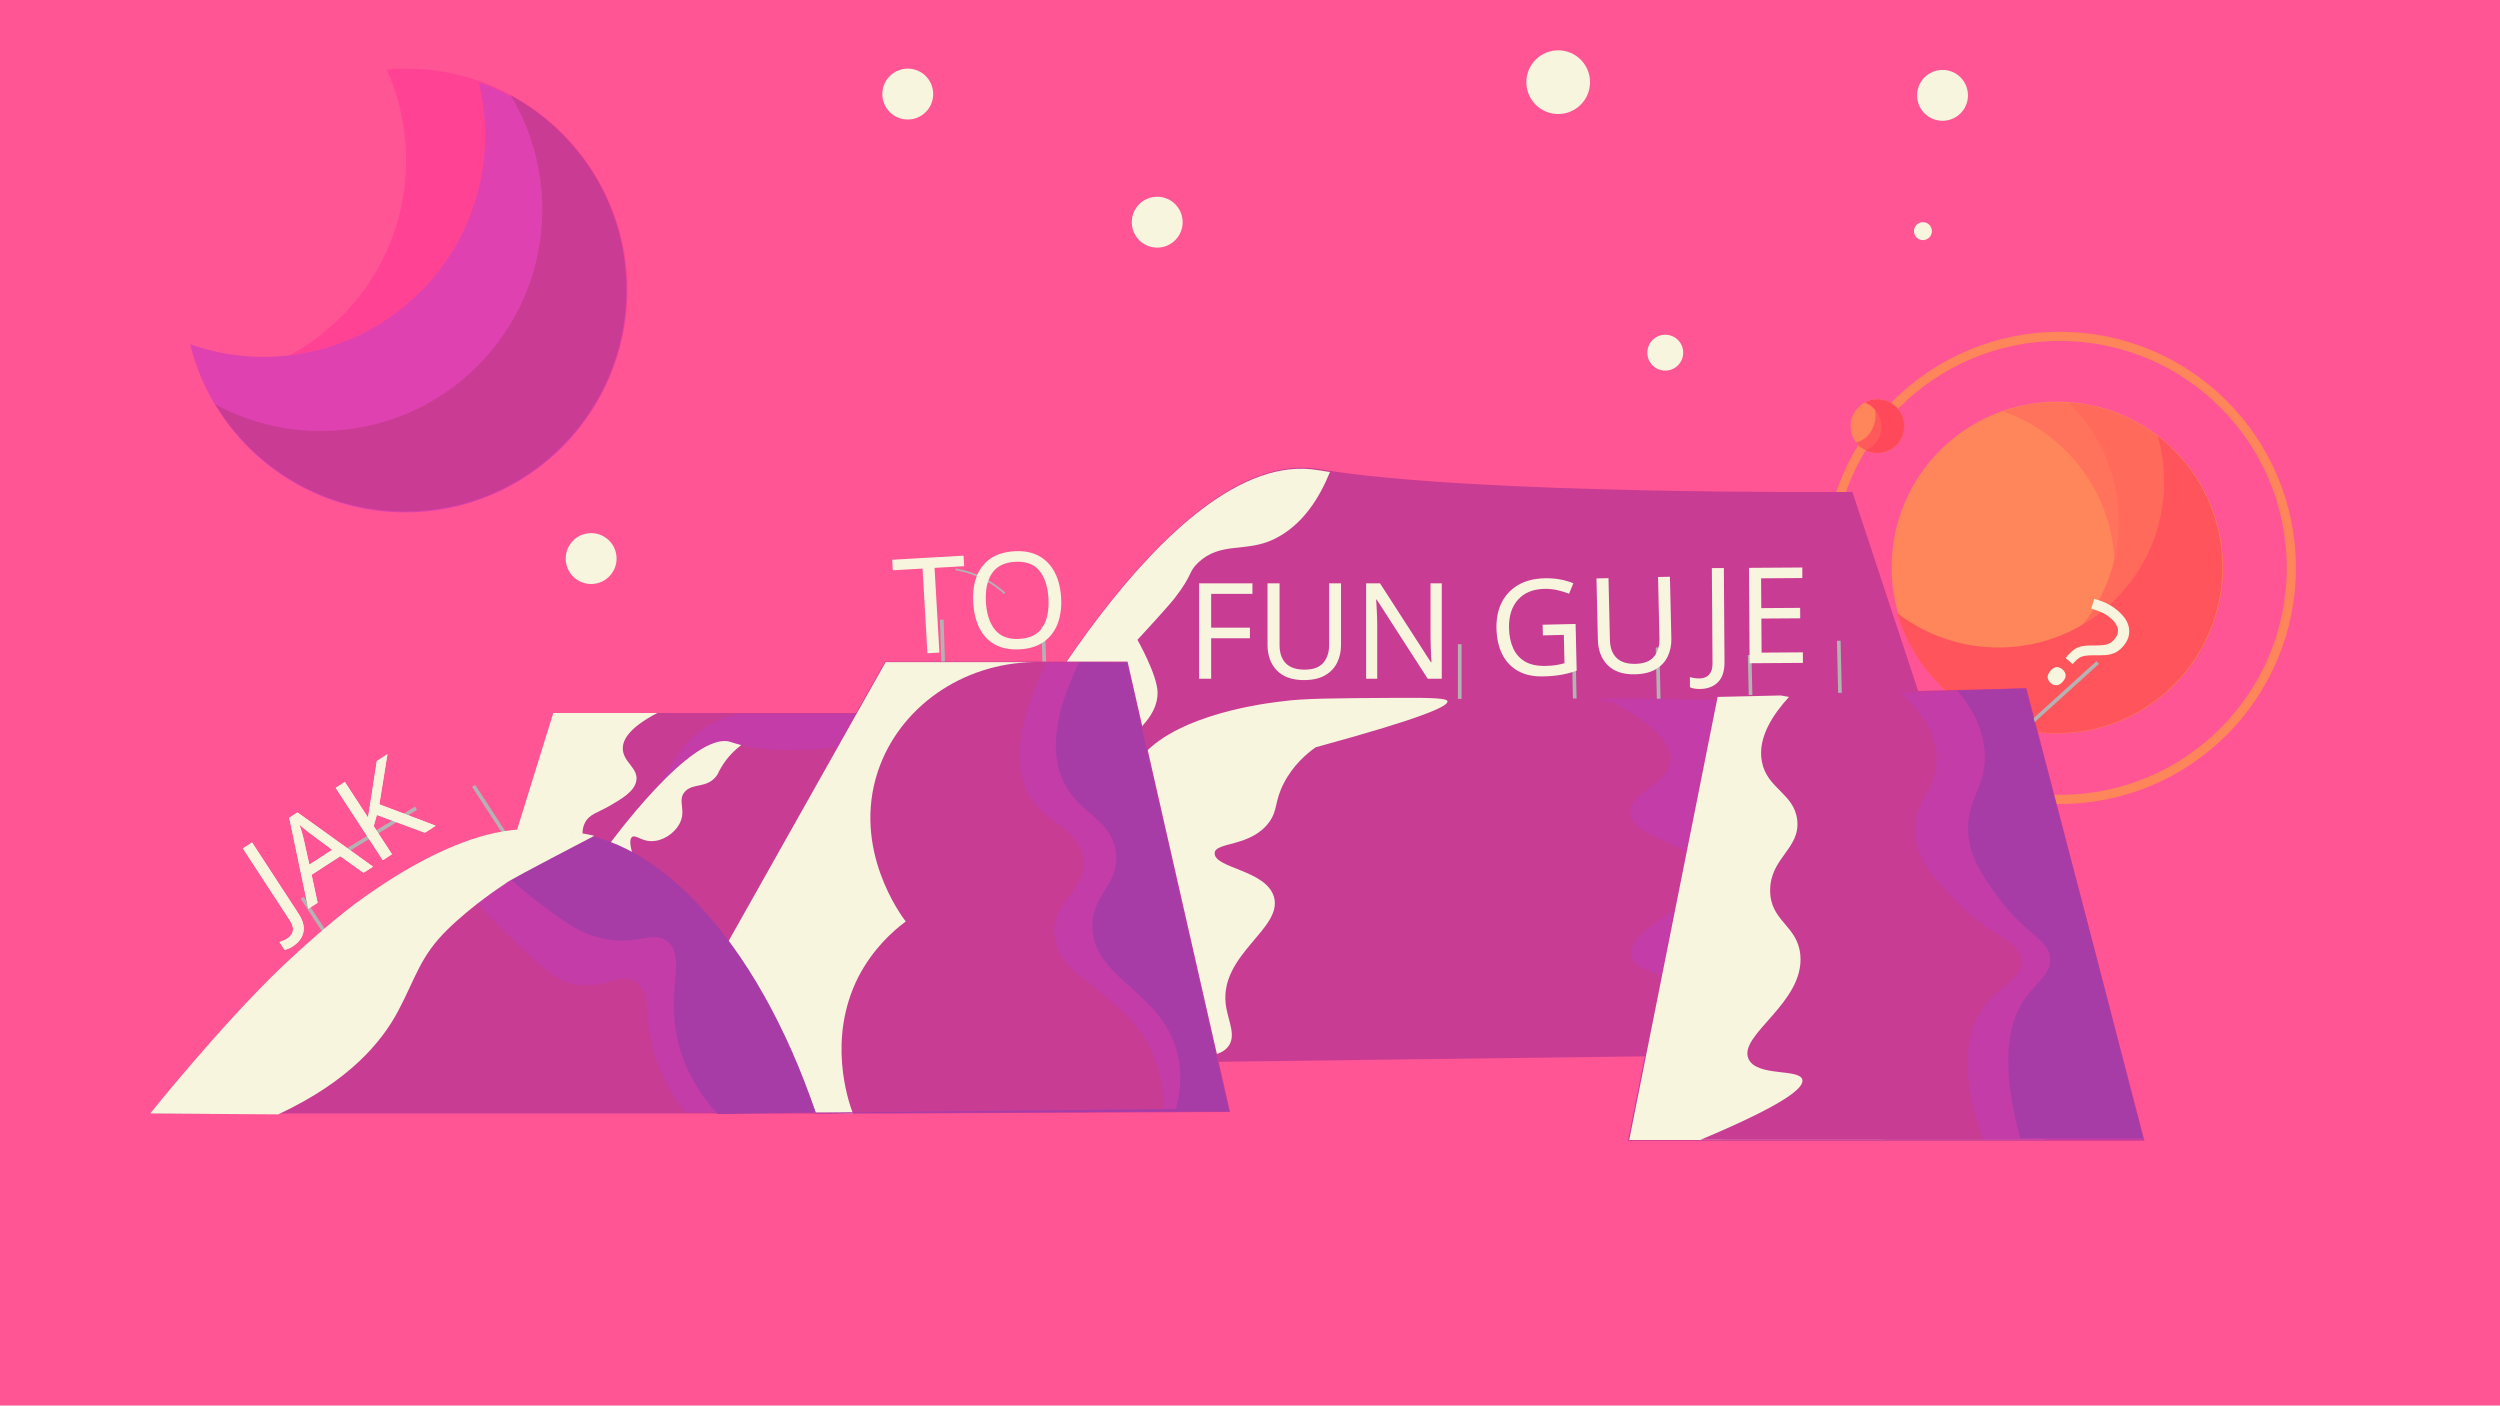
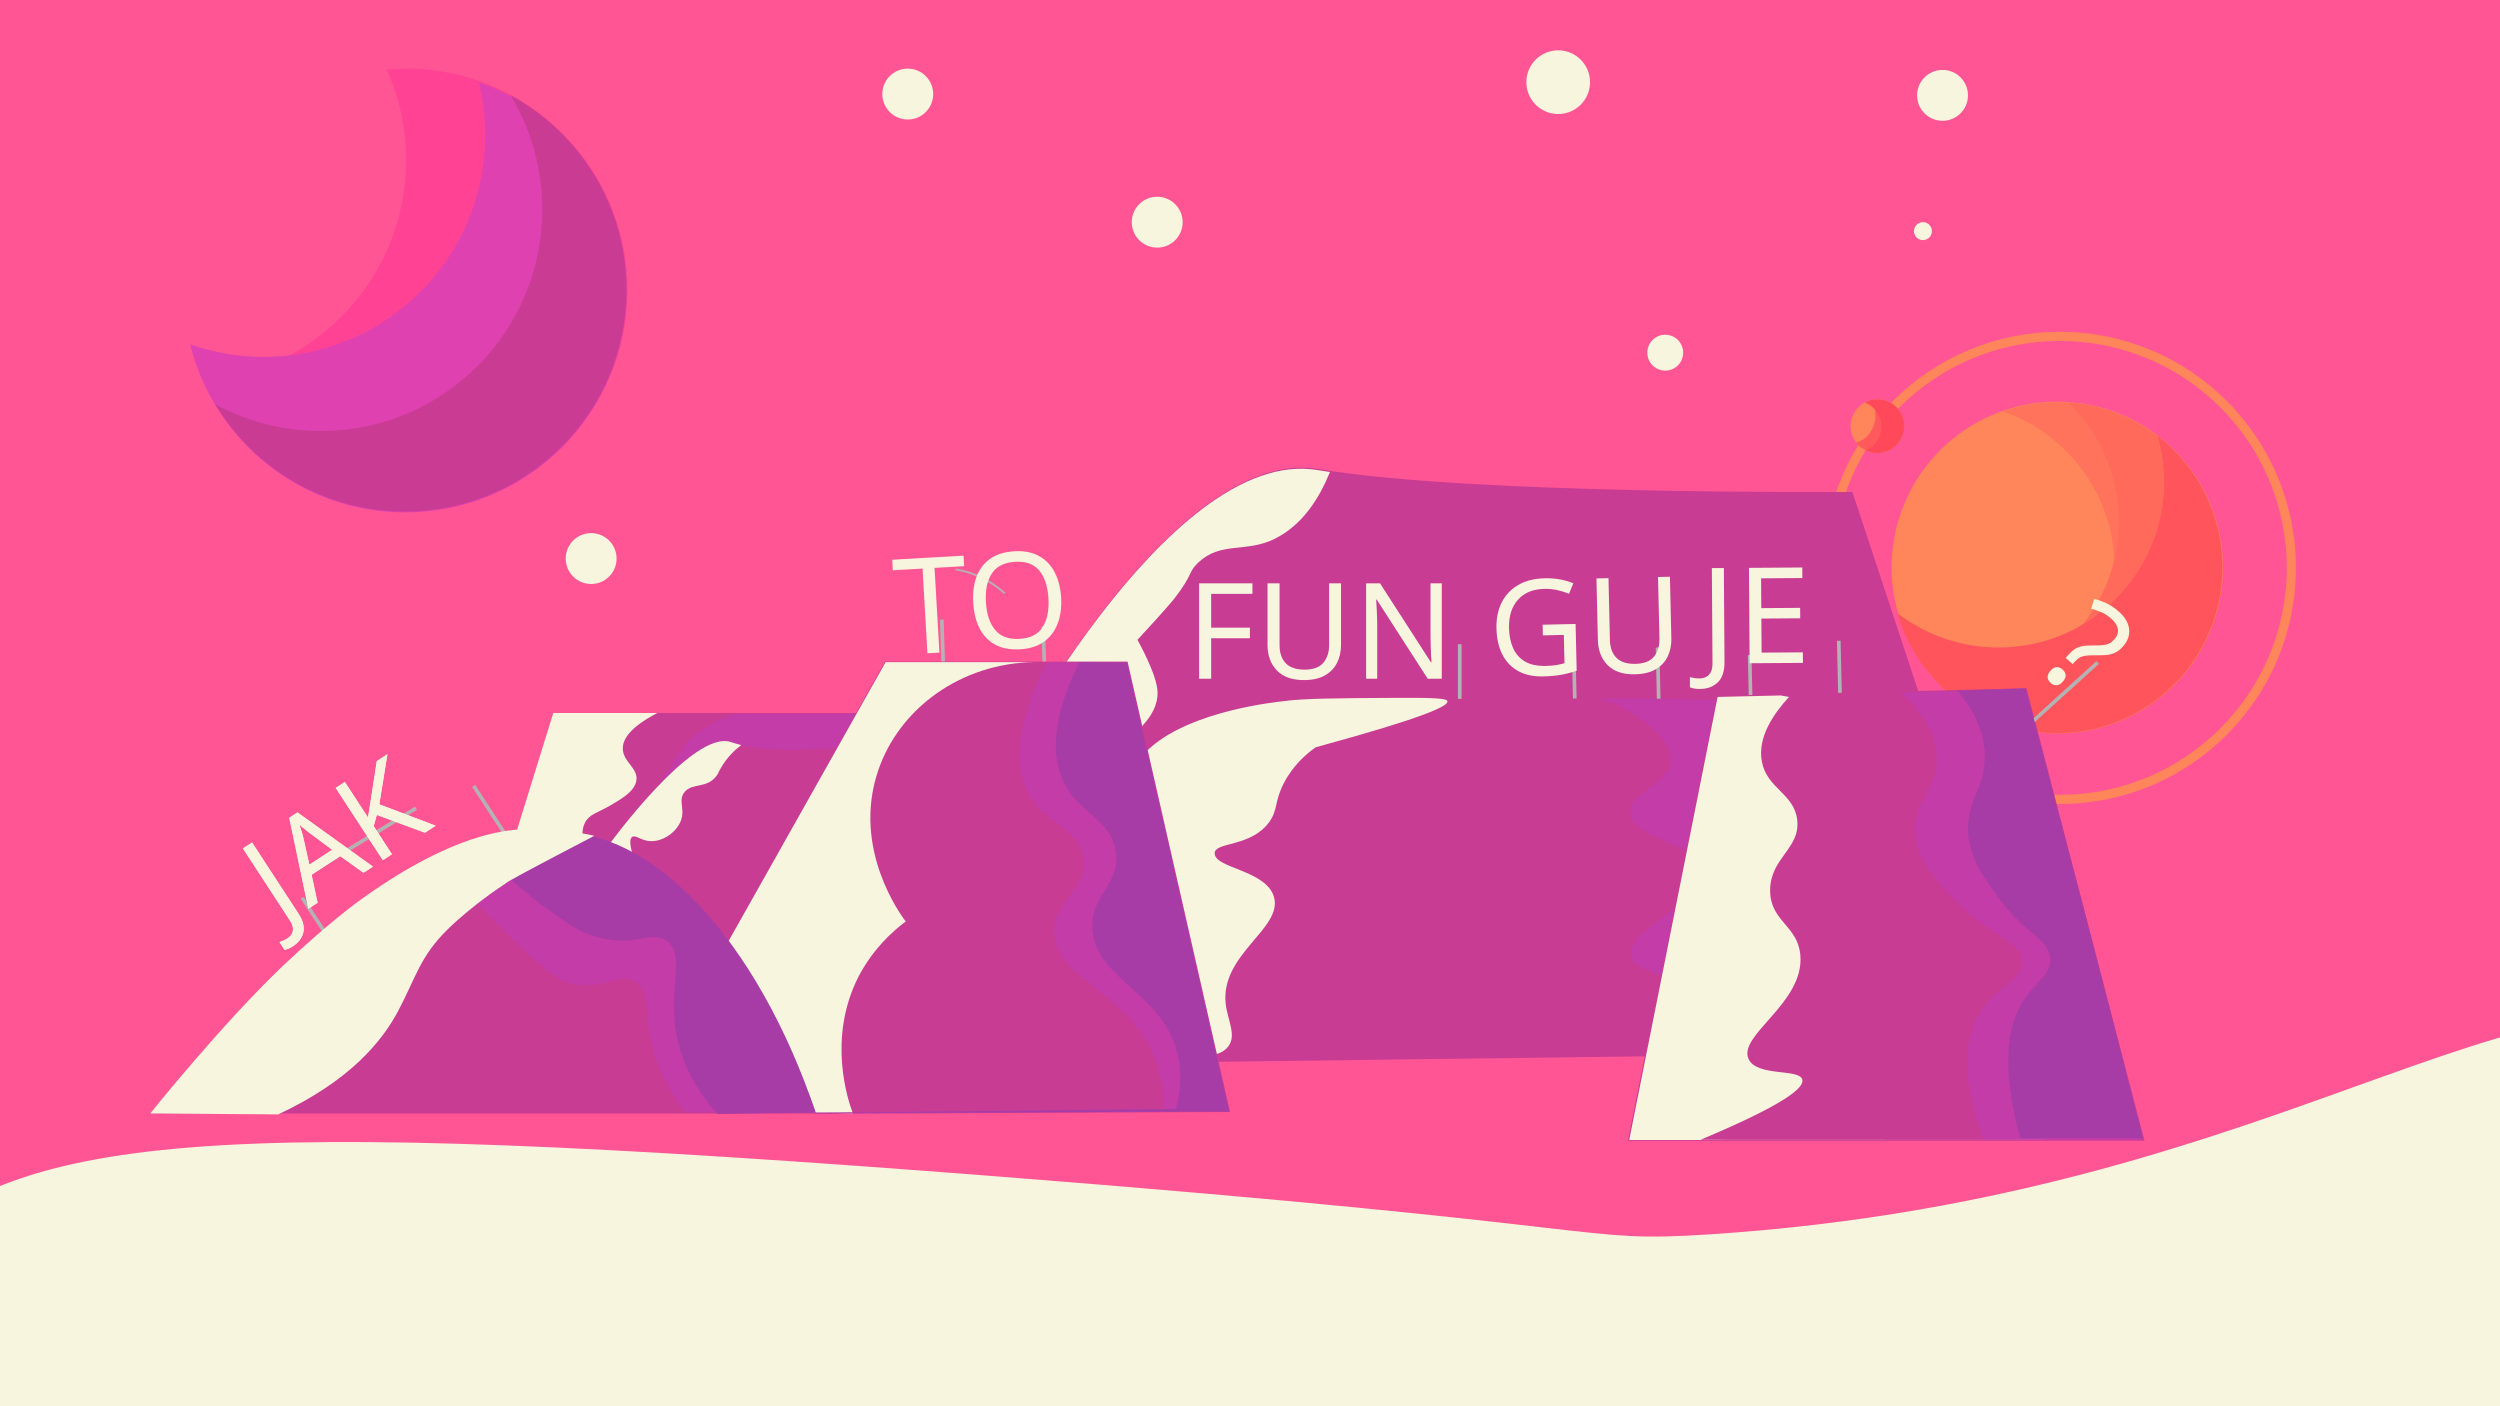
- <svg xmlns="http://www.w3.org/2000/svg" version="1.1" x="0px" y="0px" viewBox="0 0 1366 768" style="enable-background:new 0 0 1366 768;" xml:space="preserve">
+ <svg xmlns="http://www.w3.org/2000/svg" version="1.1" id="Layer_1" x="0px" y="0px" viewBox="0 0 1366 768" style="enable-background:new 0 0 1366 768;" xml:space="preserve">
  <style type="text/css">
	.st0{fill:#FF5594;}
	.st1{fill:none;stroke:#420027;stroke-width:2;stroke-miterlimit:10;}
	.st2{fill:#FF855B;}
	.st3{fill:#FF725B;}
	.st4{fill:#FF6A5B;}
	.st5{fill:#FF545B;}
	.st6{fill:none;stroke:#FF855B;stroke-width:5;stroke-miterlimit:10;}
	.st7{fill:#FF855B;stroke:#FF855B;stroke-width:0.5;stroke-miterlimit:10;}
	.st8{fill:#FF595B;stroke:#FF595B;stroke-width:0.5;stroke-miterlimit:10;}
	.st9{fill:#FF495B;stroke:#FF495B;stroke-width:0.5;stroke-miterlimit:10;}
	.st10{fill:#FF4294;}
	.st11{fill:#DF41B0;}
	.st12{fill:#CA3C94;}
	.st13{fill:#F7F5DD;}
	.st14{fill:#C33CA7;}
	.st15{fill:#C83C94;stroke:#C83C94;stroke-miterlimit:10;}
	.st16{fill:none;stroke:#B3B3B3;stroke-width:2;stroke-miterlimit:10;}
	.st17{font-family:'MontserratAlternates-Black';}
	.st18{font-size:73px;}
- 	.st19{fill:none;stroke:#B3B3B3;stroke-miterlimit:10;}
- 	.st20{fill:#A83CA7;}
- 	.st21{font-size:66px;}
- 	.st22{fill:#953CA7;}
+ 	.st19{font-size:72.998px;}
+ 	.st20{fill:none;stroke:#B3B3B3;stroke-miterlimit:10;}
+ 	.st21{font-size:73.004px;}
+ 	.st22{fill:#A83CA7;}
+ 	.st23{font-size:72.998px;}
+ 	.st24{font-size:66.004px;}
+ 	.st25{fill:#953CA7;}
</style>
-   <g id="Layer_1">
+   <g id="Layer_1_00000152260733749881747180000006422539659872523907_">
    <rect class="st0" width="1366" height="768" />
  </g>
  <g id="backgroundHills">
    <g>
      <path class="st1" d="M1020.7,248.2" />
      <circle class="st2" cx="1124.1" cy="310" r="90.5" />
      <path class="st3" d="M1193.4,252.1c-24.8-29.6-64.5-39.2-98.9-27.3c35.4,12.3,60.9,45.9,60.9,85.5s-25.4,73.3-60.9,85.5    c29.1,10,62.5,5,87.8-16.2C1220.6,347.5,1225.6,290.4,1193.4,252.1z" />
      <path class="st4" d="M1130.2,219.9c17,16.5,27.5,39.5,27.5,65c0,50-40.5,90.5-90.5,90.5c-2.2,0-4.4-0.1-6.5-0.2    c16.3,15.8,38.5,25.5,63,25.5c50,0,90.5-40.5,90.5-90.5C1214.3,262.4,1177.2,223.2,1130.2,219.9z" />
      <path class="st5" d="M1179,238.3c2.3,7.9,3.5,16.3,3.5,25c0,50-40.5,90.5-90.5,90.5c-20.8,0-40-7-55.3-18.8    c10.8,37.8,45.7,65.5,87,65.5c50,0,90.5-40.5,90.5-90.5C1214.2,280.8,1200.4,254.8,1179,238.3z" />
      <circle class="st6" cx="1125.5" cy="310.3" r="126.5" />
      <circle class="st7" cx="1025.8" cy="232.9" r="14.4" />
      <path class="st8" d="M1022.2,219c1.1,1.3,1.8,2.6,2.1,3.6c2.5,6.9-1.6,16.2-7.9,18.7c-0.6,0.3-1.3,0.4-1.9,0.6    c3.9,4.6,10.5,6.4,16.4,4c7-2.8,11-11.4,7.9-18.7C1036.2,221,1029.2,217.4,1022.2,219z" />
      <path class="st9" d="M1035.3,222c-4.5-3.9-10.7-4.5-15.7-2.1c1.3,0.6,2.6,1.4,3.7,2.4c6,5.2,6.6,14.3,1.4,20.3    c-1.3,1.5-2.9,2.7-4.6,3.5c5.6,2.4,12.3,1.1,16.5-3.7C1041.9,236.3,1041.3,227.3,1035.3,222z" />
    </g>
    <circle class="st0" cx="221.9" cy="162.4" r="121" />
    <path class="st10" d="M221.9,37.5c-3.6,0-7.1,0.2-10.6,0.5c6.8,15.1,10.6,31.9,10.6,49.6c0,63.2-48.5,115.1-110.4,120.5   c18.9,42.1,61.2,71.4,110.4,71.4c66.8,0,121-54.2,121-121S288.7,37.5,221.9,37.5z" />
    <path class="st11" d="M261.6,44.9c2.3,9.3,3.5,19.1,3.5,29.1c0,66.8-54.2,121-121,121c-14.1,0-27.6-2.4-40.2-6.9   c13,52.8,60.7,91.9,117.5,91.9c66.8,0,121-54.2,121-121C342.4,106.3,308.6,61.5,261.6,44.9z" />
    <path class="st12" d="M279,52.1c11,18.2,17.3,39.6,17.3,62.4c0,66.8-54.2,121-121,121c-20.9,0-40.5-5.3-57.7-14.6   c21.2,35.1,59.7,58.6,103.7,58.6c66.8,0,121-54.2,121-121C342.4,112.5,316.8,72.6,279,52.1z" />
    <circle class="st13" cx="496" cy="51.4" r="13.9" />
    <circle class="st13" cx="632.3" cy="121.4" r="13.9" />
    <circle class="st13" cx="1061.4" cy="52.1" r="13.9" />
    <circle class="st13" cx="323" cy="305.2" r="13.9" />
    <circle class="st13" cx="851.4" cy="44.9" r="17.4" />
    <circle class="st13" cx="909.9" cy="192.7" r="9.8" />
    <circle class="st13" cx="1050.7" cy="126.3" r="4.9" />
    <path class="st14" d="M920.6,310.3c-1.5,7.3-2.4,16.9,2.8,21.3c4.9,4.1,12.7,1.5,14,4.6c1.7,4.1-11.4,10-10.3,15.9   c1.3,7.7,25.1,7.1,25.9,13.6c0.4,3.6-6.7,5-15.5,14.2c-5.3,5.6-12.4,13-11.3,20.3c1.6,10.8,19.7,11.1,21.6,21.8   c1.6,9-10.3,13.5-10.9,23c-0.5,7.6,6.1,18.8,39.6,34.2c27.4,0.7,54.8,1.3,82.2,2l-56.5-171C975,310.3,947.8,310.3,920.6,310.3   L920.6,310.3z" />
  </g>
  <g id="backgroudnRocks">
    <g>
      <g>
        <polyline class="st15" points="282.6,454.9 302.8,390.1 474.4,390.1 405,544.8 282.6,454.9    " />
        <path class="st13" d="M334.9,473.7c-9-2.6-15.6-8.8-16.5-16c-0.1-1.1-0.6-4.7,1.3-8.3c2.5-4.7,6.7-5.2,13.6-9.2     c6.5-3.8,13.4-7.8,14.4-13.6c1.2-6.9-7.3-10.2-7.4-17.5c-0.1-4.9,3.5-11.5,18.8-19.5c-18.9,0-37.9,0-56.8,0l-20.1,64.8     l122.4,89.8l6.6-14.7L334.9,473.7z" />
-         <path class="st14" d="M403.1,390.1c-11.9,3-19.3,8.1-23.5,11.7c-6.3,5.4-10.7,12.6-19.2,26.7c-4.2,6.9-7.4,12.7-9.5,16.7     c28.9-0.5,57.9-1,86.8-1.4l30.2-53.7H403.1z" />
+         <path class="st14" d="M403.1,390.1c-11.9,3-19.3,8.1-23.5,11.7c-6.3,5.4-10.7,12.6-19.2,26.7c-4.2,6.9-7.4,12.7-9.5,16.7     c28.9-0.5,57.9-1,86.8-1.4l30.2-53.7L403.1,390.1L403.1,390.1z" />
      </g>
      <g>
        <path class="st15" d="M543.4,427.5c0,0,94.6-184.9,177.2-170.7s291.2,12.5,291.2,12.5l56.5,171" />
        <g>
          <g>
            <path class="st13" d="M1011.5,269.4L1011.5,269.4c0,0-2,0-5.7,0C1007.7,269.4,1009.6,269.4,1011.5,269.4z" />
            <path class="st13" d="M573.3,427.5c48.3-20.5,59.4-37.1,59.2-49.1c-0.1-9.6-11-28.8-11-28.8l0,0c16.5-17.8,20.2-22.6,20.2-22.6       c10.4-13.4,7.4-14.3,13-19.6c12.3-11.6,25.9-5.4,41.2-12.7c16.1-7.7,25.2-23.1,30.8-36.8c-0.9-0.1-2-0.3-3.3-0.5       c-1.1-0.2-2.1-0.4-3.2-0.5C637.6,242.6,543,427.5,543,427.5l524.9,12.8l-0.2-0.7L573.3,427.5z" />
          </g>
        </g>
      </g>
      <line class="st16" x1="797.6" y1="404.9" x2="797.6" y2="352" />
      <line class="st16" x1="860.6" y1="388.3" x2="859.6" y2="343.1" />
      <line class="st16" x1="906.9" y1="409.6" x2="905.7" y2="353.8" />
      <line class="st16" x1="957.3" y1="413.8" x2="956" y2="357.9" />
      <line class="st16" x1="1006" y1="405.9" x2="1004.7" y2="350.1" />
      <g>
        <text transform="matrix(1 0 0 1 648.1249 370.8643)" class="st13 st17 st18">FUN</text>
      </g>
      <g>
-         <text transform="matrix(0.9997 -2.302556e-02 2.302556e-02 0.9997 813.8157 369.5357)" class="st13 st17 st18">GU</text>
+         <text transform="matrix(0.9997 -2.302636e-02 2.302636e-02 0.9997 813.8159 369.5365)" class="st13 st17 st19">GU</text>
      </g>
      <path class="st15" d="M998.6,575.9c0,0,17.9-193.9-32.5-191.2c0,0-107.4-5.9-259.6,0s-99,196.2-99,196.2" />
      <path class="st13" d="M790.9,383.2c-0.2-1.6-7.1-2-27-1.9c-34.7,0.2-52,0.3-63.2,1.9c-2.1,0.3-48.6,4.7-71.9,25.1    c-60,52.6-27.1,169.2-27.1,169.2c24.8,0.9,43.1,0.4,54.5-0.3c4.6-0.3,11.3-0.7,14.9-5.4c4.7-6.2-0.3-14.1-1.4-23.4    c-2.9-27.2,31.3-41,26.4-58.3c-4.3-14.9-33-15.6-32.4-24.1c0.4-6,19.8-3.2,29.7-16.7c5-6.8,2.8-11.2,8.1-21.4    c5-9.7,12.3-16,17.4-19.6C779.5,391.8,791.3,385.7,790.9,383.2z" />
      <path class="st14" d="M907.6,576.2c31.1-0.4,62.2-0.8,93.3-1.2c0,0,17.9-193.9-32.5-191.2c-10.4-0.5-26.3-1.2-45.9-1.7    c-7.5-0.2-48.2-1.1-48.3,0.3c0,0.2,1.1,0.6,7.1,1.3c15.9,8.5,32.6,20.1,31.5,32.1c-1.2,13-22.3,17.2-21.9,28.2    c0.6,14.5,37.9,17.1,39.7,32.2c2.1,16.9-42.6,31.1-39.4,46.1c2.1,9.7,21.8,7.6,26.7,21.9c3.4,9.8-6.3,40.9-4.2,30.8l0,0    C911.8,575.4,909.7,575.8,907.6,576.2z" />
    </g>
    <g>
-       <path class="st15" d="M331.9,463.3c0,0,46.7-64.6,67.6-57.2c20.9,7.4,57.9,2.8,57.9,2.8l-61,108.5L331.9,463.3z" />
+       <path class="st15" d="M331.9,463.3c0,0,46.7-64.6,67.6-57.2s57.9,2.8,57.9,2.8l-61,108.5L331.9,463.3z" />
      <path class="st13" d="M405,407.1c-1.9-0.5-3.8-1-5.5-1.6c-20.9-7.4-67.6,57.2-67.6,57.2c5.1,2.9,10.2,5.8,15.3,8.6    c-3.6-9.7-3.2-13-1.8-14c1.9-1.4,4.9,2.3,10.5,2.3c6,0.1,12.2-4,15.1-9c4.5-7.7-1.2-13.1,3.2-18c4.3-4.9,11.8-1.7,17.1-8.4    c1.2-1.5,1.1-2.1,2.6-4.6C397.3,413.7,401.6,409.7,405,407.1z" />
    </g>
    <g>
      <line class="st16" x1="571" y1="374.8" x2="570" y2="342.3" />
-       <path class="st19" d="M522.1,311.1c4.1,0.7,9.9,2.1,16.1,5.5c4.7,2.5,8.2,5.3,10.8,7.6" />
+       <path class="st20" d="M522.1,311.1c4.1,0.7,9.9,2.1,16.1,5.5c4.7,2.5,8.2,5.3,10.8,7.6" />
      <line class="st16" x1="515.8" y1="376.6" x2="514.6" y2="338.6" />
-       <text transform="matrix(0.9984 -5.737922e-02 5.737922e-02 0.9984 489.7558 357.9287)" class="st13 st17 st18">TO</text>
+       <text transform="matrix(0.9984 -5.737650e-02 5.737650e-02 0.9984 489.7554 357.9281)" class="st13 st17 st21">TO</text>
      <polygon class="st15" points="396.4,517.3 483.9,362 615.7,362 671.5,607.1 445.7,608.1   " />
      <path class="st13" d="M494.9,503.5c-2.3-3-29.5-39.3-15.2-82.1c11.6-34.7,45.8-59,85.1-59.6c-27,0-54,0-80.9,0l-87.5,155.4    l49.2,90.8c6.8,0.1,13.6,0.2,20.4,0.3c-2.6-6.9-14.1-40.7,3-74.5C476.9,518.6,487.6,508.9,494.9,503.5z" />
      <path class="st14" d="M615.8,362h-44.1c-19.4,39.7-16.3,60.9-9,73c9.3,15.4,26.1,17.4,29.1,33.2c3.4,17.8-16.4,23.3-15.8,41.5    c1,26.6,43.7,32.5,56.5,73.1c3,9.4,3.4,17.7,3.3,23.2c-63.4,0.6-126.7,1.3-190.1,1.9l0.1,0.2l225.8-1L615.8,362z" />
-       <path class="st20" d="M615.8,362c-8.7-0.1-17.4-0.2-26.1-0.3c-17,34.9-14.2,54.7-8,66.6c8.5,16.4,24.2,18.7,27.7,35.8    c3.8,18.8-13.5,24.1-12.5,43.4c1.5,28.2,39.8,34.8,46.9,70.2c2.4,11.7,0.4,21.9-1.3,28.2c-65.6,0.7-131.2,1.4-196.8,2.2l0.1,0.2    l225.8-1L615.8,362z" />
+       <path class="st22" d="M615.8,362c-8.7-0.1-17.4-0.2-26.1-0.3c-17,34.9-14.2,54.7-8,66.6c8.5,16.4,24.2,18.7,27.7,35.8    c3.8,18.8-13.5,24.1-12.5,43.4c1.5,28.2,39.8,34.8,46.9,70.2c2.4,11.7,0.4,21.9-1.3,28.2c-65.6,0.7-131.2,1.4-196.8,2.2l0.1,0.2    l225.8-1L615.8,362z" />
    </g>
    <g>
      <polygon class="st15" points="890.1,622.8 938.4,380.7 1106.9,376.6 1171.1,622.8   " />
      <g>
        <line class="st16" x1="1104.8" y1="399.5" x2="1146.2" y2="362" />
        <g>
          <text transform="matrix(1 -6.815406e-03 6.815406e-03 1 928.9904 362.585)" class="st13 st17 st18">JE</text>
        </g>
        <g>
-           <text transform="matrix(0.7555 0.6551 -0.6551 0.7555 1111.331 363.9108)" class="st13 st17 st18">?</text>
+           <text transform="matrix(0.7555 0.6551 -0.6551 0.7555 1111.33 363.9095)" class="st13 st17 st23">?</text>
        </g>
        <path class="st14" d="M1083.5,622.8h87.5l-64.2-246.1c-22.8,0.5-45.5,1.1-68.3,1.6c10.9,9.9,19.5,22,19.7,35.8     c0.3,17.7-13.3,24.2-11.8,42c1.2,13.8,10.5,23.7,21,34.8c20.3,21.5,36.9,23,37.4,34.1c0.4,10-12.7,13.4-21.7,26.3     C1074.8,563.3,1070,584.2,1083.5,622.8z" />
        <path class="st14" d="M1091.1,590.2" />
-         <path class="st13" d="M929.1,622.8c46.9-19.7,56.8-28.6,55.7-32.9c-1.6-6.2-24.9-1.4-29.4-11.3c-5.9-13.1,30.7-30.6,28.3-56.8     c-1.5-16.3-16.4-18.2-16.5-35.2c0-18,16.6-22.8,14.8-38.6c-1.7-14.5-16.5-17-19.3-31.8c-2.6-13.4,6.6-26.4,14.8-35.4l0,0     c-1.5-0.3-3-0.5-4.5-0.8c-11.5,0.3-23,0.5-34.5,0.8l-48.3,242.1l281,0L929.1,622.8z" />
-         <path class="st20" d="M1106.9,376.1c-12.5,0.4-25,0.8-37.5,1.2c8.4,9.9,15,22,15.1,35.8c0.2,17.7-10.2,24.2-9.1,42     c0.9,13.8,8.1,23.7,16.1,34.8c15.6,21.5,28.3,23,28.7,34.1c0.3,10-9.8,13.4-16.6,26.3c-6.5,12.1-10.2,33,0.2,71.6h67.2     c-9.6-37-19.1-74.1-28.7-111.1" />
+         <path class="st13" d="M929.1,622.8c46.9-19.7,56.8-28.6,55.7-32.9c-1.6-6.2-24.9-1.4-29.4-11.3c-5.9-13.1,30.7-30.6,28.3-56.8     c-1.5-16.3-16.4-18.2-16.5-35.2c0-18,16.6-22.8,14.8-38.6c-1.7-14.5-16.5-17-19.3-31.8c-2.6-13.4,6.6-26.4,14.8-35.4l0,0     c-1.5-0.3-3-0.5-4.5-0.8c-11.5,0.3-23,0.5-34.5,0.8l-48.3,242.1h281L929.1,622.8z" />
+         <path class="st22" d="M1106.9,376.1c-12.5,0.4-25,0.8-37.5,1.2c8.4,9.9,15,22,15.1,35.8c0.2,17.7-10.2,24.2-9.1,42     c0.9,13.8,8.1,23.7,16.1,34.8c15.6,21.5,28.3,23,28.7,34.1c0.3,10-9.8,13.4-16.6,26.3c-6.5,12.1-10.2,33,0.2,71.6h67.2     c-9.6-37-19.1-74.1-28.7-111.1" />
      </g>
    </g>
    <g>
      <line class="st16" x1="169.2" y1="477.1" x2="227.3" y2="441.6" />
      <line class="st16" x1="279.5" y1="461.2" x2="258.8" y2="429.4" />
      <line class="st16" x1="185.9" y1="522.3" x2="165.1" y2="490.5" />
-       <text transform="matrix(0.8376 -0.5464 0.5464 0.8376 153.4073 506.3813)" class="st13 st17 st21">JAK</text>
-       <text transform="matrix(0.8376 -0.5464 0.5464 0.8376 153.4076 506.3813)" class="st13 st17 st21">JAK</text>
+       <text transform="matrix(0.8375 -0.5464 0.5464 0.8375 153.4063 506.3811)" class="st13 st17 st24">JAK</text>
+       <text transform="matrix(0.8375 -0.5464 0.5464 0.8375 153.4063 506.3811)" class="st13 st17 st24">JAK</text>
      <path class="st15" d="M181.4,538.2" />
      <path class="st15" d="M85.5,607.9c0,0,120.1-165.6,216-153s143.5,153,143.5,153H85.5z" />
      <path class="st14" d="M374.7,607.9h70.9c0,0-47.6-140.4-143.5-153c-20.9-2.7-43,3-64.7,13.6c14.4,16.1,27.4,29.5,37.9,39.9    c24.2,24.1,31.1,28.4,40.1,29.6c15.8,2.1,24.6-7.2,32.7-1.2c7,5.2,4.2,15,7.4,30.8C357.5,577.9,362.3,592,374.7,607.9z" />
-       <path class="st20" d="M392.1,608.7c17.9-0.3,35.7-0.5,53.6-0.8c-32.1-94.8-89.9-156.3-143.5-153c-10,0.6-22.3,3.6-36.2,12.4    c11.4,12.6,22.2,21.4,30.2,27.3c13.6,10,20.4,15,31,17.7c20.4,5.3,29.5-4.5,37.6,2.2c9.5,7.9,0.6,24.7,4.4,48.6    C372.5,584,383.7,599.4,392.1,608.7z" />
-       <path class="st13" d="M324.7,456.7c-1.4-0.4-3-0.7-4.6-1c-2-0.4-3.9-0.6-5.7-0.8c0,0,0,0,0,0l0,0c0,0-7.2-0.8-14.8-1.4    c-3.9-0.3-5.9-0.5-7.7-0.5c-1.5,0-5.8-0.1-11.5,0.5c-7.6,0.8-14,2.5-18.5,3.8c-23.7,7.1-45.4,21.1-52.6,25.9    c-1.4,0.9-6.3,4.1-12.5,8.6c-2,1.4-10.1,7.4-22.3,17.9c-8.2,7.1-14.9,13.3-20.3,18.4c-32.7,31.2-72.1,80.2-72.1,80.3l0,0    c0,0,24.1,0.2,69.9,0.5c39.2-18.3,56.7-39.9,65.5-56.4c9.7-18.3,12-29.9,27-44.6c13.8-13.5,30.3-24.2,30.3-24.2    c0.8-0.5,1.6-1,1.6-1.1C276.9,481.9,287.5,476.1,324.7,456.7z" />
-       <path class="st22" d="M488,673.7" />
+       <path class="st22" d="M392.1,608.7c17.9-0.3,35.7-0.5,53.6-0.8c-32.1-94.8-89.9-156.3-143.5-153c-10,0.6-22.3,3.6-36.2,12.4    c11.4,12.6,22.2,21.4,30.2,27.3c13.6,10,20.4,15,31,17.7c20.4,5.3,29.5-4.5,37.6,2.2c9.5,7.9,0.6,24.7,4.4,48.6    C372.5,584,383.7,599.4,392.1,608.7z" />
+       <path class="st13" d="M324.7,456.7c-1.4-0.4-3-0.7-4.6-1c-2-0.4-3.9-0.6-5.7-0.8l0,0l0,0c0,0-7.2-0.8-14.8-1.4    c-3.9-0.3-5.9-0.5-7.7-0.5c-1.5,0-5.8-0.1-11.5,0.5c-7.6,0.8-14,2.5-18.5,3.8c-23.7,7.1-45.4,21.1-52.6,25.9    c-1.4,0.9-6.3,4.1-12.5,8.6c-2,1.4-10.1,7.4-22.3,17.9c-8.2,7.1-14.9,13.3-20.3,18.4c-32.7,31.2-72.1,80.2-72.1,80.3l0,0    c0,0,24.1,0.2,69.9,0.5c39.2-18.3,56.7-39.9,65.5-56.4c9.7-18.3,12-29.9,27-44.6c13.8-13.5,30.3-24.2,30.3-24.2    c0.8-0.5,1.6-1,1.6-1.1C276.9,481.9,287.5,476.1,324.7,456.7z" />
+       <path class="st25" d="M488,673.7" />
    </g>
  </g>
+   <path class="st13" d="M-61,688.9c68.9-69.9,170.9-80,604.7-46.2c349.5,27.3,316.6,36.5,389.7,31.8c330.9-21.3,455.8-174.7,586-101  c96,54.3,157.6,211.1,118.4,320.4c-141.6,394.4-1664.1,360.7-1769.5,14.4C-154.8,832.3-110.4,739-61,688.9z" />
</svg>
